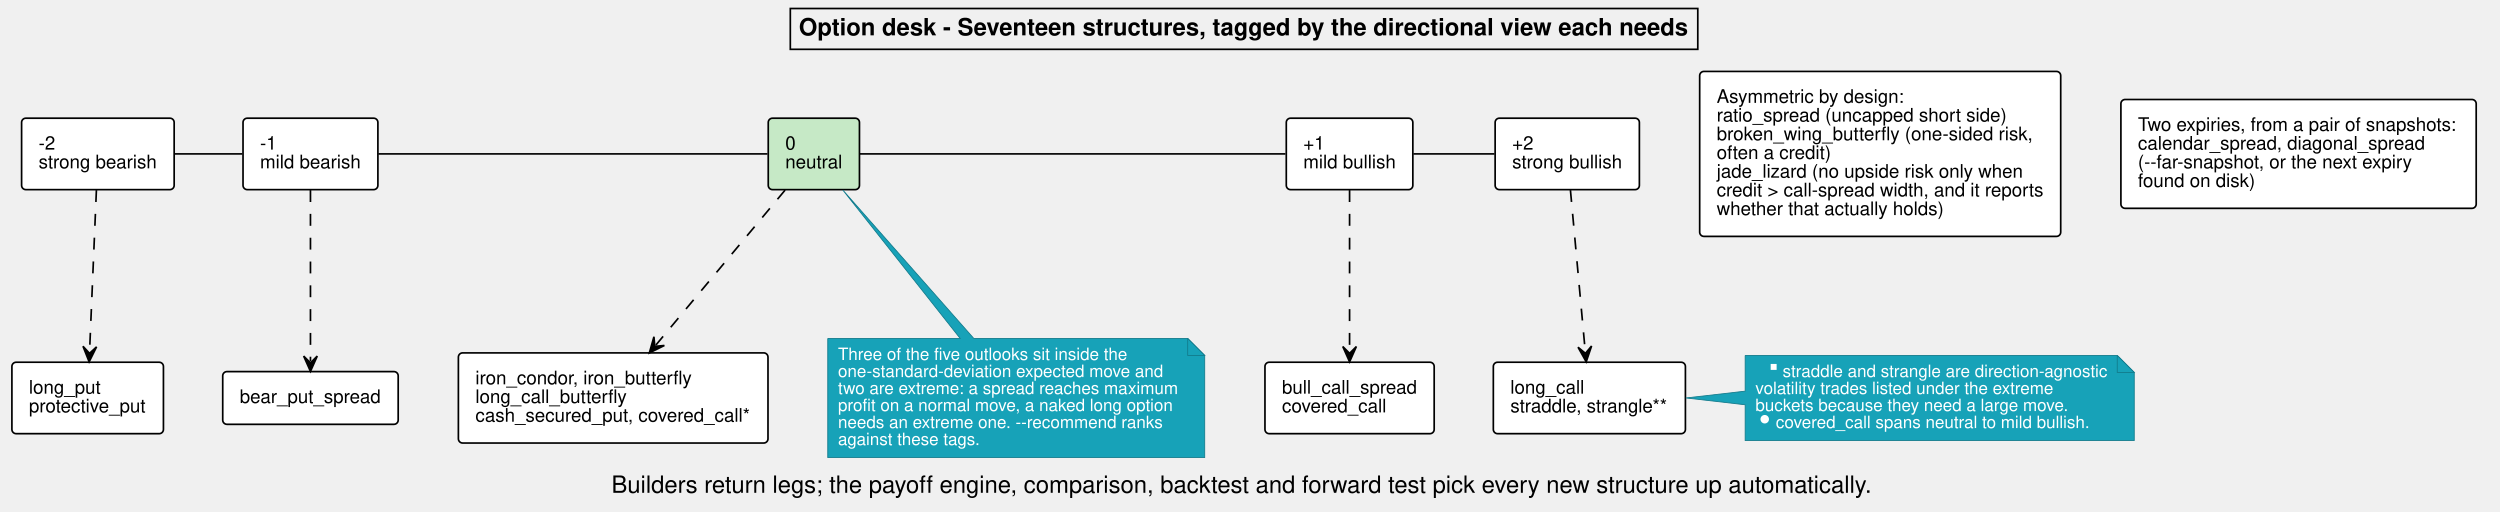
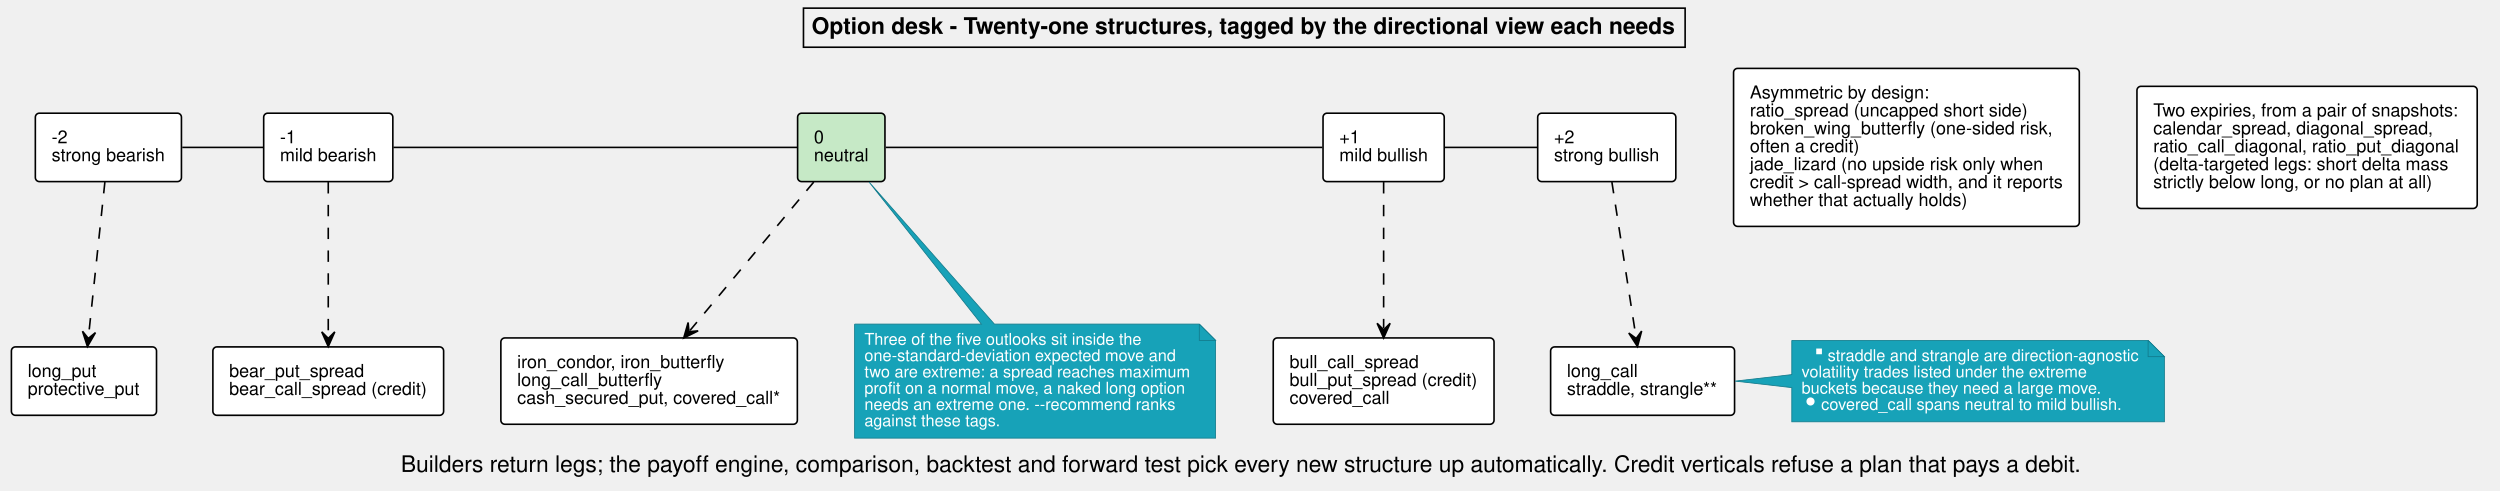
- <svg xmlns="http://www.w3.org/2000/svg" contentStyleType="text/css" data-diagram-type="DESCRIPTION" height="301px" preserveAspectRatio="none" style="width:1470px;height:301px;background:#FFFFFF;" version="1.1" viewBox="0 0 1470 301" width="1470px" zoomAndPan="magnify">
+ <svg xmlns="http://www.w3.org/2000/svg" contentStyleType="text/css" data-diagram-type="DESCRIPTION" height="301px" preserveAspectRatio="none" style="width:1535px;height:301px;background:#FFFFFF;" version="1.1" viewBox="0 0 1535 301" width="1535px" zoomAndPan="magnify">
  <defs />
  <g>
    <g class="title" data-source-line="2">
-       <rect fill="none" height="24" style="stroke:#000000;stroke-width:1;" width="533.592" x="464.705" y="5" />
-       <text fill="#000000" font-family="Helvetica" font-size="14" font-weight="700" lengthAdjust="spacing" textLength="523.592" x="469.705" y="20.78">Option desk - Seventeen structures, tagged by the directional view each needs</text>
+       <rect fill="none" height="24" style="stroke:#000000;stroke-width:1;" width="541.337" x="493.333" y="5" />
+       <text fill="#000000" font-family="Helvetica" font-size="14" font-weight="700" lengthAdjust="spacing" textLength="531.337" x="498.333" y="20.78">Option desk - Twenty-one structures, tagged by the directional view each needs</text>
    </g>
    <g class="entity" data-qualified-name="sb" data-source-line="4" id="ent0002">
-       <rect fill="#FFFFFF" height="42" rx="2.5" ry="2.5" style="stroke:#000000;stroke-width:1;" width="89.706" x="12.7" y="69.5" />
-       <text fill="#000000" font-family="Helvetica" font-size="11" lengthAdjust="spacing" textLength="9.781" x="22.7" y="87.97">-2</text>
-       <text fill="#000000" font-family="Helvetica" font-size="11" lengthAdjust="spacing" textLength="69.706" x="22.7" y="98.97">strong bearish</text>
+       <rect fill="#FFFFFF" height="42" rx="2.5" ry="2.5" style="stroke:#000000;stroke-width:1;" width="89.706" x="21.7" y="69.5" />
+       <text fill="#000000" font-family="Helvetica" font-size="11" lengthAdjust="spacing" textLength="9.781" x="31.7" y="87.97">-2</text>
+       <text fill="#000000" font-family="Helvetica" font-size="11" lengthAdjust="spacing" textLength="69.706" x="31.7" y="98.97">strong bearish</text>
    </g>
    <g class="entity" data-qualified-name="mb" data-source-line="5" id="ent0003">
-       <rect fill="#FFFFFF" height="42" rx="2.5" ry="2.5" style="stroke:#000000;stroke-width:1;" width="79.302" x="142.9" y="69.5" />
-       <text fill="#000000" font-family="Helvetica" font-size="11" lengthAdjust="spacing" textLength="9.781" x="152.9" y="87.97">-1</text>
-       <text fill="#000000" font-family="Helvetica" font-size="11" lengthAdjust="spacing" textLength="59.302" x="152.9" y="98.97">mild bearish</text>
+       <rect fill="#FFFFFF" height="42" rx="2.5" ry="2.5" style="stroke:#000000;stroke-width:1;" width="79.302" x="161.9" y="69.5" />
+       <text fill="#000000" font-family="Helvetica" font-size="11" lengthAdjust="spacing" textLength="9.781" x="171.9" y="87.97">-1</text>
+       <text fill="#000000" font-family="Helvetica" font-size="11" lengthAdjust="spacing" textLength="59.302" x="171.9" y="98.97">mild bearish</text>
    </g>
    <g class="entity" data-qualified-name="n" data-source-line="6" id="ent0004">
-       <rect fill="#C6E9C6" height="42" rx="2.5" ry="2.5" style="stroke:#000000;stroke-width:1;" width="53.634" x="451.73" y="69.5" />
-       <text fill="#000000" font-family="Helvetica" font-size="11" lengthAdjust="spacing" textLength="6.118" x="461.73" y="87.97">0</text>
-       <text fill="#000000" font-family="Helvetica" font-size="11" lengthAdjust="spacing" textLength="33.634" x="461.73" y="98.97">neutral</text>
+       <rect fill="#C6E9C6" height="42" rx="2.5" ry="2.5" style="stroke:#000000;stroke-width:1;" width="53.634" x="489.73" y="69.5" />
+       <text fill="#000000" font-family="Helvetica" font-size="11" lengthAdjust="spacing" textLength="6.118" x="499.73" y="87.97">0</text>
+       <text fill="#000000" font-family="Helvetica" font-size="11" lengthAdjust="spacing" textLength="33.634" x="499.73" y="98.97">neutral</text>
    </g>
    <g class="entity" data-qualified-name="mu" data-source-line="7" id="ent0005">
-       <rect fill="#FFFFFF" height="42" rx="2.5" ry="2.5" style="stroke:#000000;stroke-width:1;" width="74.409" x="756.34" y="69.5" />
-       <text fill="#000000" font-family="Helvetica" font-size="11" lengthAdjust="spacing" textLength="12.541" x="766.34" y="87.97">+1</text>
-       <text fill="#000000" font-family="Helvetica" font-size="11" lengthAdjust="spacing" textLength="54.409" x="766.34" y="98.97">mild bullish</text>
+       <rect fill="#FFFFFF" height="42" rx="2.5" ry="2.5" style="stroke:#000000;stroke-width:1;" width="74.409" x="812.34" y="69.5" />
+       <text fill="#000000" font-family="Helvetica" font-size="11" lengthAdjust="spacing" textLength="12.541" x="822.34" y="87.97">+1</text>
+       <text fill="#000000" font-family="Helvetica" font-size="11" lengthAdjust="spacing" textLength="54.409" x="822.34" y="98.97">mild bullish</text>
    </g>
    <g class="entity" data-qualified-name="su" data-source-line="8" id="ent0006">
-       <rect fill="#FFFFFF" height="42" rx="2.5" ry="2.5" style="stroke:#000000;stroke-width:1;" width="84.813" x="879.14" y="69.5" />
-       <text fill="#000000" font-family="Helvetica" font-size="11" lengthAdjust="spacing" textLength="12.541" x="889.14" y="87.97">+2</text>
-       <text fill="#000000" font-family="Helvetica" font-size="11" lengthAdjust="spacing" textLength="64.813" x="889.14" y="98.97">strong bullish</text>
+       <rect fill="#FFFFFF" height="42" rx="2.5" ry="2.5" style="stroke:#000000;stroke-width:1;" width="84.813" x="944.14" y="69.5" />
+       <text fill="#000000" font-family="Helvetica" font-size="11" lengthAdjust="spacing" textLength="12.541" x="954.14" y="87.97">+2</text>
+       <text fill="#000000" font-family="Helvetica" font-size="11" lengthAdjust="spacing" textLength="64.813" x="954.14" y="98.97">strong bullish</text>
    </g>
    <g class="entity" data-qualified-name="lp" data-source-line="15" id="ent0011">
      <rect fill="#FFFFFF" height="42" rx="2.5" ry="2.5" style="stroke:#000000;stroke-width:1;" width="89.099" x="7" y="213" />
      <text fill="#000000" font-family="Helvetica" font-size="11" lengthAdjust="spacing" textLength="42.206" x="17" y="231.47">long_put</text>
      <text fill="#000000" font-family="Helvetica" font-size="11" lengthAdjust="spacing" textLength="69.099" x="17" y="242.47">protective_put</text>
    </g>
    <g class="entity" data-qualified-name="bps" data-source-line="16" id="ent0012">
-       <rect fill="#FFFFFF" height="31" rx="2.5" ry="2.5" style="stroke:#000000;stroke-width:1;" width="103.177" x="130.96" y="218.5" />
-       <text fill="#000000" font-family="Helvetica" font-size="11" lengthAdjust="spacing" textLength="83.177" x="140.96" y="236.97">bear_put_spread</text>
+       <rect fill="#FFFFFF" height="42" rx="2.5" ry="2.5" style="stroke:#000000;stroke-width:1;" width="141.671" x="130.71" y="213" />
+       <text fill="#000000" font-family="Helvetica" font-size="11" lengthAdjust="spacing" textLength="83.177" x="140.71" y="231.47">bear_put_spread</text>
+       <text fill="#000000" font-family="Helvetica" font-size="11" lengthAdjust="spacing" textLength="121.671" x="140.71" y="242.47">bear_call_spread (credit)</text>
    </g>
    <g class="entity" data-qualified-name="ic" data-source-line="17" id="ent0013">
-       <rect fill="#FFFFFF" height="53" rx="2.5" ry="2.5" style="stroke:#000000;stroke-width:1;" width="182.046" x="269.53" y="207.5" />
-       <text fill="#000000" font-family="Helvetica" font-size="11" lengthAdjust="spacing" textLength="127.794" x="279.53" y="225.97">iron_condor, iron_butterfly</text>
-       <text fill="#000000" font-family="Helvetica" font-size="11" lengthAdjust="spacing" textLength="88.666" x="279.53" y="236.97">long_call_butterfly</text>
-       <text fill="#000000" font-family="Helvetica" font-size="11" lengthAdjust="spacing" textLength="162.046" x="279.53" y="247.97">cash_secured_put, covered_call*</text>
+       <rect fill="#FFFFFF" height="53" rx="2.5" ry="2.5" style="stroke:#000000;stroke-width:1;" width="182.046" x="307.53" y="207.5" />
+       <text fill="#000000" font-family="Helvetica" font-size="11" lengthAdjust="spacing" textLength="127.794" x="317.53" y="225.97">iron_condor, iron_butterfly</text>
+       <text fill="#000000" font-family="Helvetica" font-size="11" lengthAdjust="spacing" textLength="88.666" x="317.53" y="236.97">long_call_butterfly</text>
+       <text fill="#000000" font-family="Helvetica" font-size="11" lengthAdjust="spacing" textLength="162.046" x="317.53" y="247.97">cash_secured_put, covered_call*</text>
    </g>
    <g class="entity" data-qualified-name="bcs" data-source-line="18" id="ent0014">
-       <rect fill="#FFFFFF" height="42" rx="2.5" ry="2.5" style="stroke:#000000;stroke-width:1;" width="99.498" x="743.8" y="213" />
-       <text fill="#000000" font-family="Helvetica" font-size="11" lengthAdjust="spacing" textLength="79.498" x="753.8" y="231.47">bull_call_spread</text>
-       <text fill="#000000" font-family="Helvetica" font-size="11" lengthAdjust="spacing" textLength="61.757" x="753.8" y="242.47">covered_call</text>
+       <rect fill="#FFFFFF" height="53" rx="2.5" ry="2.5" style="stroke:#000000;stroke-width:1;" width="135.565" x="781.77" y="207.5" />
+       <text fill="#000000" font-family="Helvetica" font-size="11" lengthAdjust="spacing" textLength="79.498" x="791.77" y="225.97">bull_call_spread</text>
+       <text fill="#000000" font-family="Helvetica" font-size="11" lengthAdjust="spacing" textLength="115.564" x="791.77" y="236.97">bull_put_spread (credit)</text>
+       <text fill="#000000" font-family="Helvetica" font-size="11" lengthAdjust="spacing" textLength="61.757" x="791.77" y="247.97">covered_call</text>
    </g>
    <g class="entity" data-qualified-name="lc" data-source-line="19" id="ent0015">
-       <rect fill="#FFFFFF" height="42" rx="2.5" ry="2.5" style="stroke:#000000;stroke-width:1;" width="112.941" x="878.08" y="213" />
-       <text fill="#000000" font-family="Helvetica" font-size="11" lengthAdjust="spacing" textLength="43.42" x="888.08" y="231.47">long_call</text>
-       <text fill="#000000" font-family="Helvetica" font-size="11" lengthAdjust="spacing" textLength="92.941" x="888.08" y="242.47">straddle, strangle**</text>
+       <rect fill="#FFFFFF" height="42" rx="2.5" ry="2.5" style="stroke:#000000;stroke-width:1;" width="112.941" x="952.08" y="213" />
+       <text fill="#000000" font-family="Helvetica" font-size="11" lengthAdjust="spacing" textLength="43.42" x="962.08" y="231.47">long_call</text>
+       <text fill="#000000" font-family="Helvetica" font-size="11" lengthAdjust="spacing" textLength="92.941" x="962.08" y="242.47">straddle, strangle**</text>
    </g>
    <g class="entity" data-qualified-name="asym" data-source-line="27" id="ent0021">
-       <rect fill="#FFFFFF" height="97" rx="2.5" ry="2.5" style="stroke:#000000;stroke-width:1;" width="212.285" x="999.41" y="42" />
-       <text fill="#000000" font-family="Helvetica" font-size="11" lengthAdjust="spacing" textLength="110.644" x="1009.41" y="60.47">Asymmetric by design:</text>
-       <text fill="#000000" font-family="Helvetica" font-size="11" lengthAdjust="spacing" textLength="170.602" x="1009.41" y="71.47">ratio_spread (uncapped short side)</text>
-       <text fill="#000000" font-family="Helvetica" font-size="11" lengthAdjust="spacing" textLength="185.872" x="1009.41" y="82.47">broken_wing_butterfly (one-sided risk,</text>
-       <text fill="#000000" font-family="Helvetica" font-size="11" lengthAdjust="spacing" textLength="67.257" x="1009.41" y="93.47">often a credit)</text>
-       <text fill="#000000" font-family="Helvetica" font-size="11" lengthAdjust="spacing" textLength="180.377" x="1009.41" y="104.47">jade_lizard (no upside risk only when</text>
-       <text fill="#000000" font-family="Helvetica" font-size="11" lengthAdjust="spacing" textLength="192.285" x="1009.41" y="115.47">credit &gt; call-spread width, and it reports</text>
-       <text fill="#000000" font-family="Helvetica" font-size="11" lengthAdjust="spacing" textLength="133.907" x="1009.41" y="126.47">whether that actually holds)</text>
+       <rect fill="#FFFFFF" height="97" rx="2.5" ry="2.5" style="stroke:#000000;stroke-width:1;" width="212.285" x="1064.41" y="42" />
+       <text fill="#000000" font-family="Helvetica" font-size="11" lengthAdjust="spacing" textLength="110.644" x="1074.41" y="60.47">Asymmetric by design:</text>
+       <text fill="#000000" font-family="Helvetica" font-size="11" lengthAdjust="spacing" textLength="170.602" x="1074.41" y="71.47">ratio_spread (uncapped short side)</text>
+       <text fill="#000000" font-family="Helvetica" font-size="11" lengthAdjust="spacing" textLength="185.872" x="1074.41" y="82.47">broken_wing_butterfly (one-sided risk,</text>
+       <text fill="#000000" font-family="Helvetica" font-size="11" lengthAdjust="spacing" textLength="67.257" x="1074.41" y="93.47">often a credit)</text>
+       <text fill="#000000" font-family="Helvetica" font-size="11" lengthAdjust="spacing" textLength="180.377" x="1074.41" y="104.47">jade_lizard (no upside risk only when</text>
+       <text fill="#000000" font-family="Helvetica" font-size="11" lengthAdjust="spacing" textLength="192.285" x="1074.41" y="115.47">credit &gt; call-spread width, and it reports</text>
+       <text fill="#000000" font-family="Helvetica" font-size="11" lengthAdjust="spacing" textLength="133.907" x="1074.41" y="126.47">whether that actually holds)</text>
    </g>
    <g class="entity" data-qualified-name="timesp" data-source-line="28" id="ent0022">
-       <rect fill="#FFFFFF" height="64" rx="2.5" ry="2.5" style="stroke:#000000;stroke-width:1;" width="208.912" x="1247.09" y="58.5" />
-       <text fill="#000000" font-family="Helvetica" font-size="11" lengthAdjust="spacing" textLength="188.912" x="1257.09" y="76.97">Two expiries, from a pair of snapshots:</text>
-       <text fill="#000000" font-family="Helvetica" font-size="11" lengthAdjust="spacing" textLength="169.404" x="1257.09" y="87.97">calendar_spread, diagonal_spread</text>
-       <text fill="#000000" font-family="Helvetica" font-size="11" lengthAdjust="spacing" textLength="162.621" x="1257.09" y="98.97">(--far-snapshot, or the next expiry</text>
-       <text fill="#000000" font-family="Helvetica" font-size="11" lengthAdjust="spacing" textLength="69.099" x="1257.09" y="109.97">found on disk)</text>
+       <rect fill="#FFFFFF" height="75" rx="2.5" ry="2.5" style="stroke:#000000;stroke-width:1;" width="208.912" x="1312.09" y="53" />
+       <text fill="#000000" font-family="Helvetica" font-size="11" lengthAdjust="spacing" textLength="188.912" x="1322.09" y="71.47">Two expiries, from a pair of snapshots:</text>
+       <text fill="#000000" font-family="Helvetica" font-size="11" lengthAdjust="spacing" textLength="172.46" x="1322.09" y="82.47">calendar_spread, diagonal_spread,</text>
+       <text fill="#000000" font-family="Helvetica" font-size="11" lengthAdjust="spacing" textLength="188.364" x="1322.09" y="93.47">ratio_call_diagonal, ratio_put_diagonal</text>
+       <text fill="#000000" font-family="Helvetica" font-size="11" lengthAdjust="spacing" textLength="181.591" x="1322.09" y="104.47">(delta-targeted legs: short delta mass</text>
+       <text fill="#000000" font-family="Helvetica" font-size="11" lengthAdjust="spacing" textLength="171.805" x="1322.09" y="115.47">strictly below long, or no plan at all)</text>
    </g>
    <g class="entity" data-qualified-name="GMN23" data-source-line="31" id="ent0024">
-       <path d="M486.73,199 L486.73,269 A0,0 0 0 0 486.73,269 L708.365,269 A0,0 0 0 0 708.365,269 L708.365,209 L698.365,199 L572.58,199 L495.6,111.77 L564.58,199 L486.73,199 A0,0 0 0 0 486.73,199" fill="#17A2B8" style="stroke:#117A8B;stroke-width:0.5;" />
-       <path d="M698.365,199 L698.365,209 L708.365,209 L698.365,199" fill="#17A2B8" style="stroke:#117A8B;stroke-width:0.5;" />
-       <text fill="#FFFFFF" font-family="Helvetica" font-size="10" lengthAdjust="spacing" textLength="170.649" x="492.73" y="211.7">Three of the five outlooks sit inside the</text>
-       <text fill="#FFFFFF" font-family="Helvetica" font-size="10" lengthAdjust="spacing" textLength="192.349" x="492.73" y="221.7">one-standard-deviation expected move and</text>
-       <text fill="#FFFFFF" font-family="Helvetica" font-size="10" lengthAdjust="spacing" textLength="200.635" x="492.73" y="231.7">two are extreme: a spread reaches maximum</text>
-       <text fill="#FFFFFF" font-family="Helvetica" font-size="10" lengthAdjust="spacing" textLength="197.9" x="492.73" y="241.7">profit on a normal move, a naked long option</text>
-       <text fill="#FFFFFF" font-family="Helvetica" font-size="10" lengthAdjust="spacing" textLength="191.758" x="492.73" y="251.7">needs an extreme one. --recommend ranks</text>
-       <text fill="#FFFFFF" font-family="Helvetica" font-size="10" lengthAdjust="spacing" textLength="83.945" x="492.73" y="261.7">against these tags.</text>
+       <path d="M524.73,199 L524.73,269 A0,0 0 0 0 524.73,269 L746.365,269 A0,0 0 0 0 746.365,269 L746.365,209 L736.365,199 L610.58,199 L533.6,111.77 L602.58,199 L524.73,199 A0,0 0 0 0 524.73,199" fill="#17A2B8" style="stroke:#117A8B;stroke-width:0.5;" />
+       <path d="M736.365,199 L736.365,209 L746.365,209 L736.365,199" fill="#17A2B8" style="stroke:#117A8B;stroke-width:0.5;" />
+       <text fill="#FFFFFF" font-family="Helvetica" font-size="10" lengthAdjust="spacing" textLength="170.649" x="530.73" y="211.7">Three of the five outlooks sit inside the</text>
+       <text fill="#FFFFFF" font-family="Helvetica" font-size="10" lengthAdjust="spacing" textLength="192.349" x="530.73" y="221.7">one-standard-deviation expected move and</text>
+       <text fill="#FFFFFF" font-family="Helvetica" font-size="10" lengthAdjust="spacing" textLength="200.635" x="530.73" y="231.7">two are extreme: a spread reaches maximum</text>
+       <text fill="#FFFFFF" font-family="Helvetica" font-size="10" lengthAdjust="spacing" textLength="197.9" x="530.73" y="241.7">profit on a normal move, a naked long option</text>
+       <text fill="#FFFFFF" font-family="Helvetica" font-size="10" lengthAdjust="spacing" textLength="191.758" x="530.73" y="251.7">needs an extreme one. --recommend ranks</text>
+       <text fill="#FFFFFF" font-family="Helvetica" font-size="10" lengthAdjust="spacing" textLength="83.945" x="530.73" y="261.7">against these tags.</text>
    </g>
    <g class="entity" data-qualified-name="GMN26" data-source-line="40" id="ent0027">
-       <path d="M1026.16,209 L1026.16,230 L991.28,234 L1026.16,238 L1026.16,259 A0,0 0 0 0 1026.16,259 L1254.937,259 A0,0 0 0 0 1254.937,259 L1254.937,219 L1244.937,209 L1026.16,209 A0,0 0 0 0 1026.16,209" fill="#17A2B8" style="stroke:#117A8B;stroke-width:0.5;" />
-       <path d="M1244.937,209 L1244.937,219 L1254.937,219 L1244.937,209" fill="#17A2B8" style="stroke:#117A8B;stroke-width:0.5;" />
-       <rect fill="#FFFFFF" height="3.5" width="3.5" x="1041.16" y="214" />
-       <text fill="#FFFFFF" font-family="Helvetica" font-size="10" lengthAdjust="spacing" textLength="191.777" x="1048.16" y="221.7">straddle and strangle are direction-agnostic</text>
-       <text fill="#FFFFFF" font-family="Helvetica" font-size="10" lengthAdjust="spacing" textLength="176.196" x="1032.16" y="231.7">volatility trades listed under the extreme</text>
-       <text fill="#FFFFFF" font-family="Helvetica" font-size="10" lengthAdjust="spacing" textLength="185.117" x="1032.16" y="241.7">buckets because they need a large move.</text>
-       <ellipse cx="1037.66" cy="246.5" fill="#FFFFFF" rx="2.5" ry="2.5" />
-       <text fill="#FFFFFF" font-family="Helvetica" font-size="10" lengthAdjust="spacing" textLength="185.098" x="1044.16" y="251.7">covered_call spans neutral to mild bullish.</text>
+       <path d="M1100.16,209 L1100.16,230 L1065.28,234 L1100.16,238 L1100.16,259 A0,0 0 0 0 1100.16,259 L1328.937,259 A0,0 0 0 0 1328.937,259 L1328.937,219 L1318.937,209 L1100.16,209 A0,0 0 0 0 1100.16,209" fill="#17A2B8" style="stroke:#117A8B;stroke-width:0.5;" />
+       <path d="M1318.937,209 L1318.937,219 L1328.937,219 L1318.937,209" fill="#17A2B8" style="stroke:#117A8B;stroke-width:0.5;" />
+       <rect fill="#FFFFFF" height="3.5" width="3.5" x="1115.16" y="214" />
+       <text fill="#FFFFFF" font-family="Helvetica" font-size="10" lengthAdjust="spacing" textLength="191.777" x="1122.16" y="221.7">straddle and strangle are direction-agnostic</text>
+       <text fill="#FFFFFF" font-family="Helvetica" font-size="10" lengthAdjust="spacing" textLength="176.196" x="1106.16" y="231.7">volatility trades listed under the extreme</text>
+       <text fill="#FFFFFF" font-family="Helvetica" font-size="10" lengthAdjust="spacing" textLength="185.117" x="1106.16" y="241.7">buckets because they need a large move.</text>
+       <ellipse cx="1111.66" cy="246.5" fill="#FFFFFF" rx="2.5" ry="2.5" />
+       <text fill="#FFFFFF" font-family="Helvetica" font-size="10" lengthAdjust="spacing" textLength="185.098" x="1118.16" y="251.7">covered_call spans neutral to mild bullish.</text>
    </g>
    <g class="link" data-entity-1="ent0002" data-entity-2="ent0003" data-link-type="association" data-source-line="10" id="lnk7">
-       <path d="M102.47,90.5 C115.82,90.5 129.16,90.5 142.51,90.5" fill="none" id="sb-mb" style="stroke:#000000;stroke-width:1;" />
+       <path d="M111.9,90.5 C128.48,90.5 145.05,90.5 161.63,90.5" fill="none" id="sb-mb" style="stroke:#000000;stroke-width:1;" />
    </g>
    <g class="link" data-entity-1="ent0003" data-entity-2="ent0004" data-link-type="association" data-source-line="11" id="lnk8">
-       <path d="M222.44,90.5 C298.72,90.5 375.01,90.5 451.29,90.5" fill="none" id="mb-n" style="stroke:#000000;stroke-width:1;" />
+       <path d="M241.54,90.5 C324.17,90.5 406.8,90.5 489.42,90.5" fill="none" id="mb-n" style="stroke:#000000;stroke-width:1;" />
    </g>
    <g class="link" data-entity-1="ent0004" data-entity-2="ent0005" data-link-type="association" data-source-line="12" id="lnk9">
-       <path d="M505.62,90.5 C589.04,90.5 672.45,90.5 755.87,90.5" fill="none" id="n-mu" style="stroke:#000000;stroke-width:1;" />
+       <path d="M543.87,90.5 C633.22,90.5 722.58,90.5 811.94,90.5" fill="none" id="n-mu" style="stroke:#000000;stroke-width:1;" />
    </g>
    <g class="link" data-entity-1="ent0005" data-entity-2="ent0006" data-link-type="association" data-source-line="13" id="lnk10">
-       <path d="M831.05,90.5 C846.96,90.5 862.87,90.5 878.77,90.5" fill="none" id="mu-su" style="stroke:#000000;stroke-width:1;" />
+       <path d="M887.01,90.5 C905.93,90.5 924.86,90.5 943.78,90.5" fill="none" id="mu-su" style="stroke:#000000;stroke-width:1;" />
    </g>
    <g class="link" data-entity-1="ent0002" data-entity-2="ent0011" data-link-type="dependency" data-source-line="21" id="lnk16">
-       <path d="M56.69,111.77 C55.55,138.67 53.804,179.885 52.664,206.765" fill="none" id="sb-to-lp" style="stroke:#000000;stroke-width:1;stroke-dasharray:7,7;" />
-       <polygon fill="#000000" points="52.41,212.76,56.788,203.938,52.622,207.764,48.795,203.599,52.41,212.76" style="stroke:#000000;stroke-width:1;" />
+       <path d="M64.4,111.77 C61.55,138.67 57.173,179.913 54.323,206.793" fill="none" id="sb-to-lp" style="stroke:#000000;stroke-width:1;stroke-dasharray:7,7;" />
+       <polygon fill="#000000" points="53.69,212.76,58.617,204.232,54.217,207.788,50.661,203.388,53.69,212.76" style="stroke:#000000;stroke-width:1;" />
    </g>
    <g class="link" data-entity-1="ent0003" data-entity-2="ent0012" data-link-type="dependency" data-source-line="22" id="lnk17">
-       <path d="M182.55,111.77 C182.55,140.66 182.55,186.97 182.55,212.37" fill="none" id="mb-to-bps" style="stroke:#000000;stroke-width:1;stroke-dasharray:7,7;" />
-       <polygon fill="#000000" points="182.55,218.37,186.55,209.37,182.55,213.37,178.55,209.37,182.55,218.37" style="stroke:#000000;stroke-width:1;" />
+       <path d="M201.55,111.77 C201.55,138.67 201.55,179.88 201.55,206.76" fill="none" id="mb-to-bps" style="stroke:#000000;stroke-width:1;stroke-dasharray:7,7;" />
+       <polygon fill="#000000" points="201.55,212.76,205.55,203.76,201.55,207.76,197.55,203.76,201.55,212.76" style="stroke:#000000;stroke-width:1;" />
    </g>
    <g class="link" data-entity-1="ent0004" data-entity-2="ent0013" data-link-type="dependency" data-source-line="23" id="lnk18">
-       <path d="M461.64,111.77 C440.61,136.99 408.542,175.452 385.662,202.892" fill="none" id="n-to-ic" style="stroke:#000000;stroke-width:1;stroke-dasharray:7,7;" />
-       <polygon fill="#000000" points="381.82,207.5,390.656,203.149,385.022,203.66,384.512,198.026,381.82,207.5" style="stroke:#000000;stroke-width:1;" />
+       <path d="M499.64,111.77 C478.61,136.99 446.542,175.452 423.662,202.892" fill="none" id="n-to-ic" style="stroke:#000000;stroke-width:1;stroke-dasharray:7,7;" />
+       <polygon fill="#000000" points="419.82,207.5,428.656,203.149,423.022,203.66,422.512,198.026,419.82,207.5" style="stroke:#000000;stroke-width:1;" />
    </g>
    <g class="link" data-entity-1="ent0005" data-entity-2="ent0014" data-link-type="dependency" data-source-line="24" id="lnk19">
-       <path d="M793.55,111.77 C793.55,138.67 793.55,179.88 793.55,206.76" fill="none" id="mu-to-bcs" style="stroke:#000000;stroke-width:1;stroke-dasharray:7,7;" />
-       <polygon fill="#000000" points="793.55,212.76,797.55,203.76,793.55,207.76,789.55,203.76,793.55,212.76" style="stroke:#000000;stroke-width:1;" />
+       <path d="M849.55,111.77 C849.55,136.99 849.55,174.06 849.55,201.5" fill="none" id="mu-to-bcs" style="stroke:#000000;stroke-width:1;stroke-dasharray:7,7;" />
+       <polygon fill="#000000" points="849.55,207.5,853.55,198.5,849.55,202.5,845.55,198.5,849.55,207.5" style="stroke:#000000;stroke-width:1;" />
    </g>
    <g class="link" data-entity-1="ent0006" data-entity-2="ent0015" data-link-type="dependency" data-source-line="25" id="lnk20">
-       <path d="M923.41,111.77 C925.88,138.67 929.671,179.905 932.141,206.785" fill="none" id="su-to-lc" style="stroke:#000000;stroke-width:1;stroke-dasharray:7,7;" />
-       <polygon fill="#000000" points="932.69,212.76,935.85,203.432,932.232,207.781,927.883,204.164,932.69,212.76" style="stroke:#000000;stroke-width:1;" />
+       <path d="M989.7,111.77 C993.88,138.67 1000.298,179.951 1004.478,206.831" fill="none" id="su-to-lc" style="stroke:#000000;stroke-width:1;stroke-dasharray:7,7;" />
+       <polygon fill="#000000" points="1005.4,212.76,1007.97,203.252,1004.632,207.819,1000.065,204.482,1005.4,212.76" style="stroke:#000000;stroke-width:1;" />
    </g>
    <g class="caption" data-source-line="46">
-       <text fill="#000000" font-family="Helvetica" font-size="14" lengthAdjust="spacing" textLength="743.928" x="359.537" y="289.78">Builders return legs; the payoff engine, comparison, backtest and forward test pick every new structure up automatically.</text>
+       <text fill="#000000" font-family="Helvetica" font-size="14" lengthAdjust="spacing" textLength="1035.747" x="246.127" y="289.78">Builders return legs; the payoff engine, comparison, backtest and forward test pick every new structure up automatically. Credit verticals refuse a plan that pays a debit.</text>
    </g>
  </g>
</svg>
